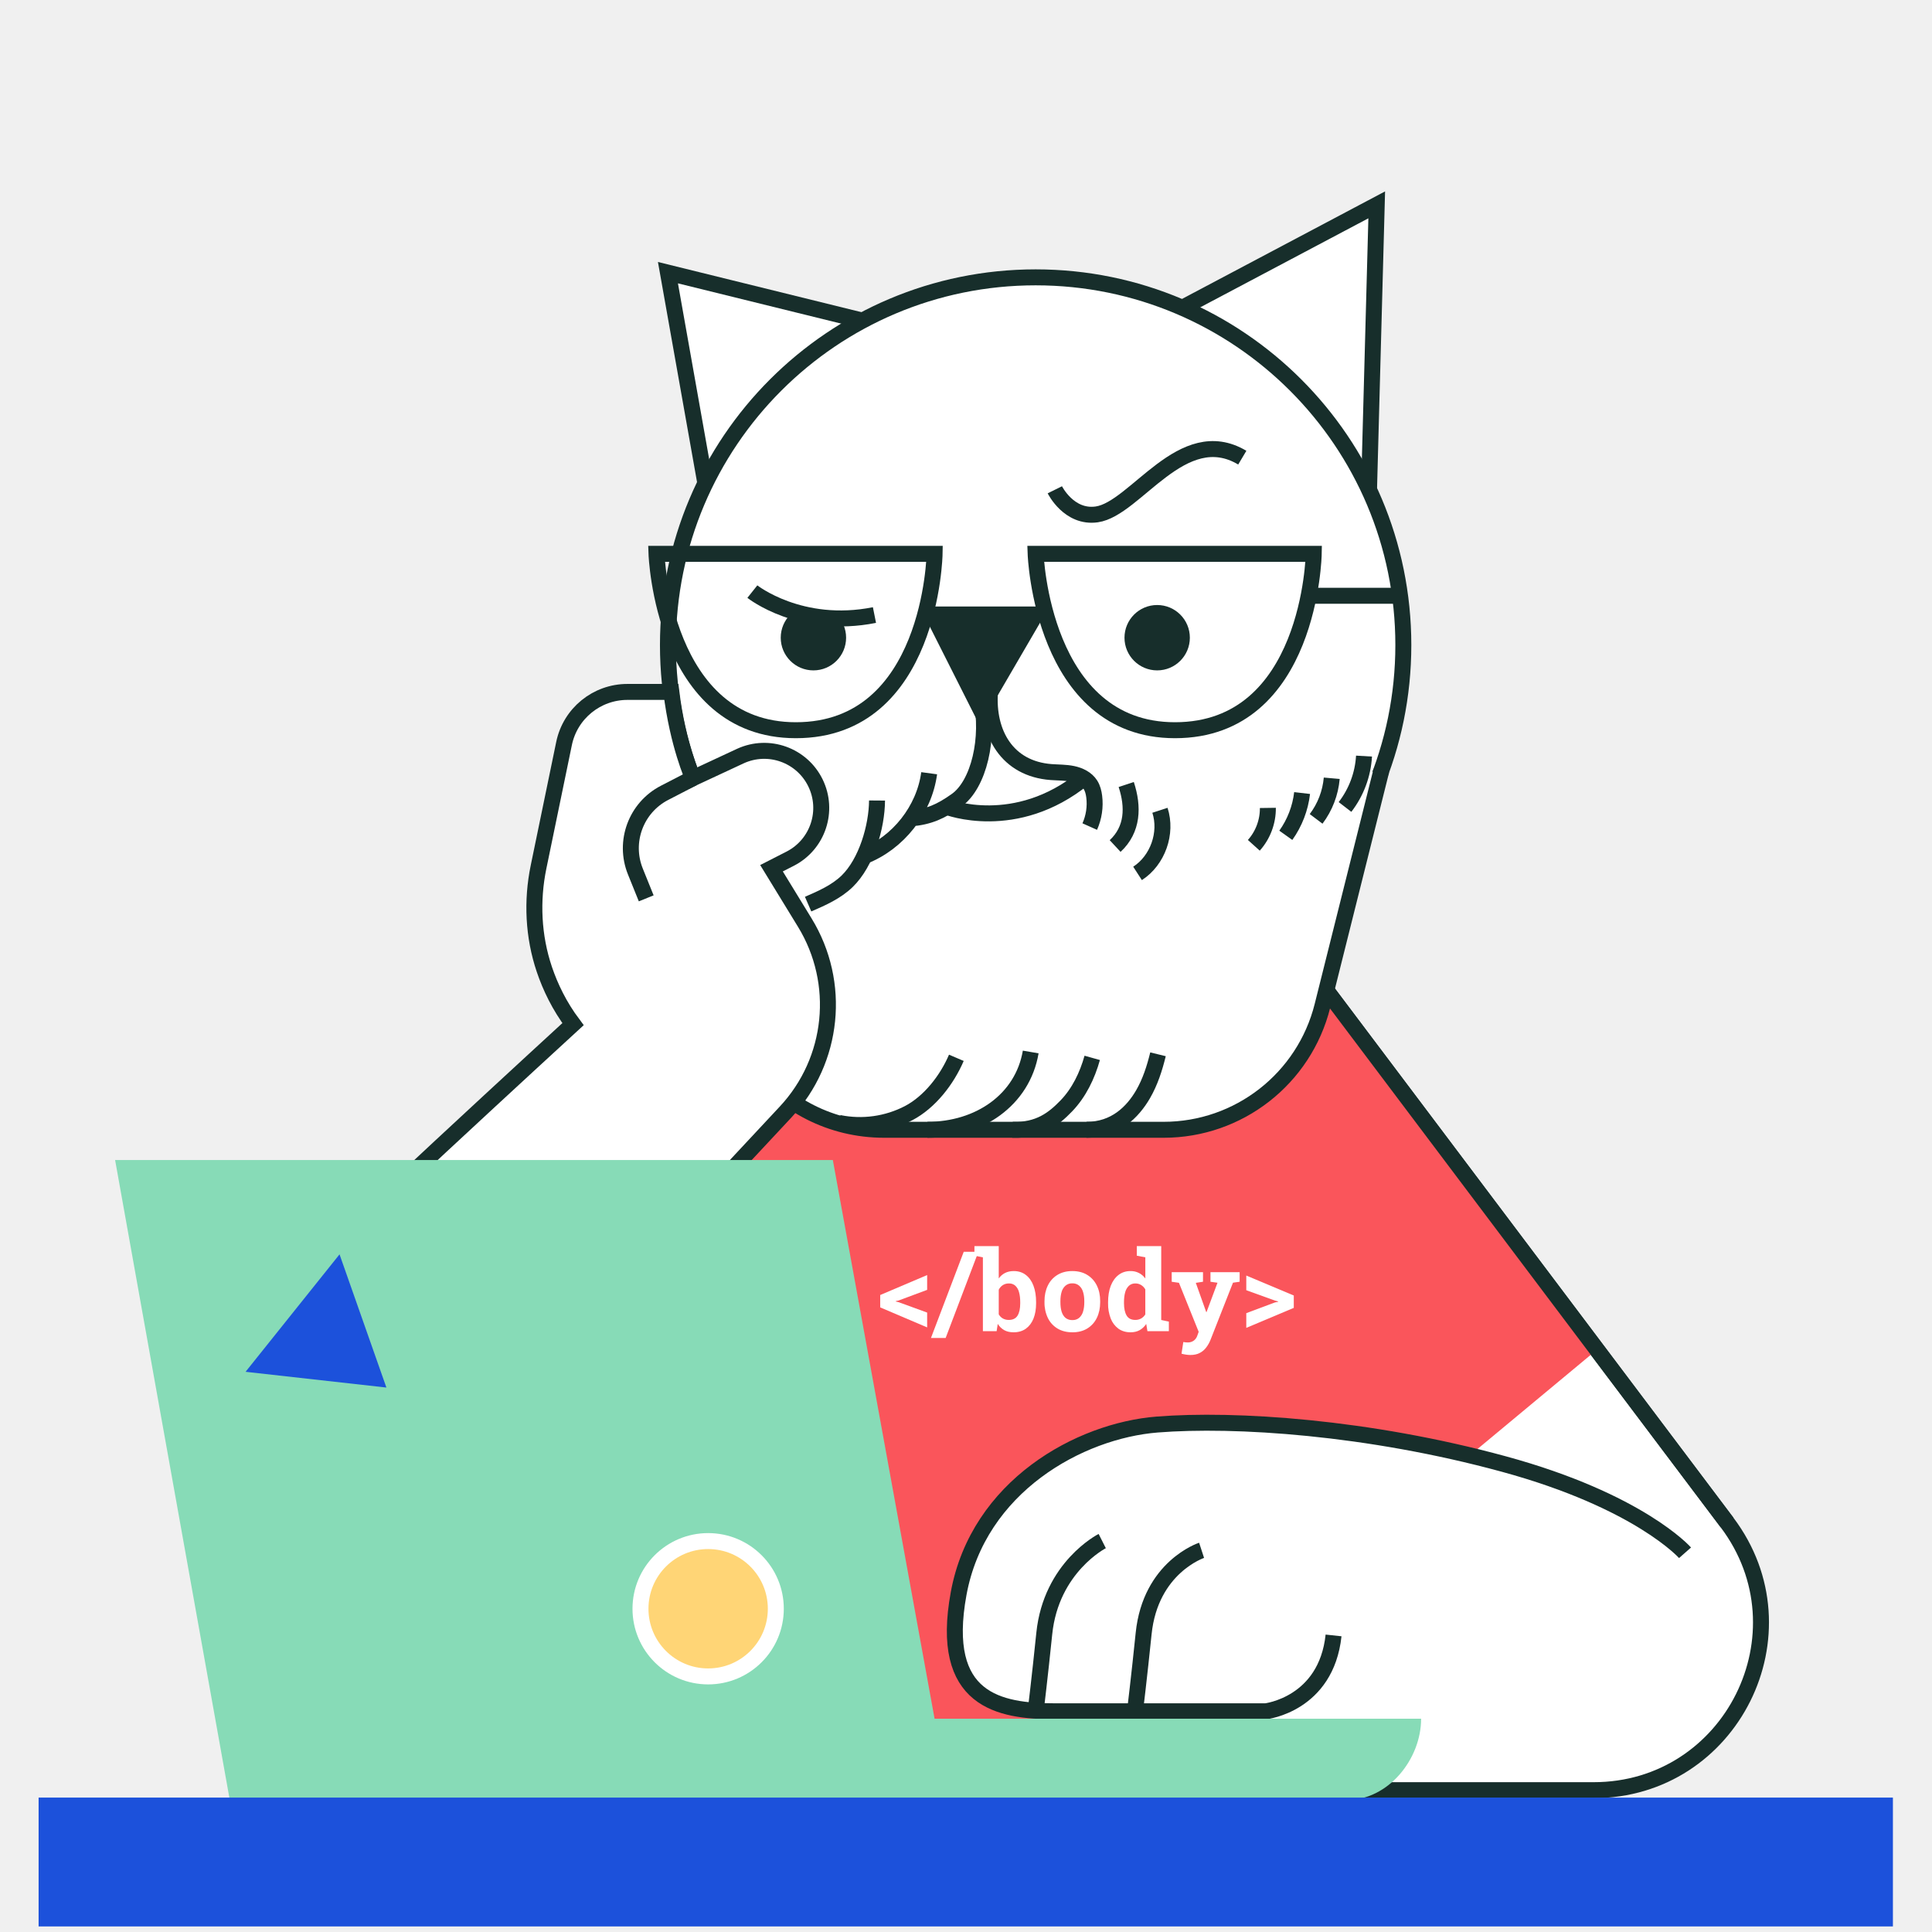
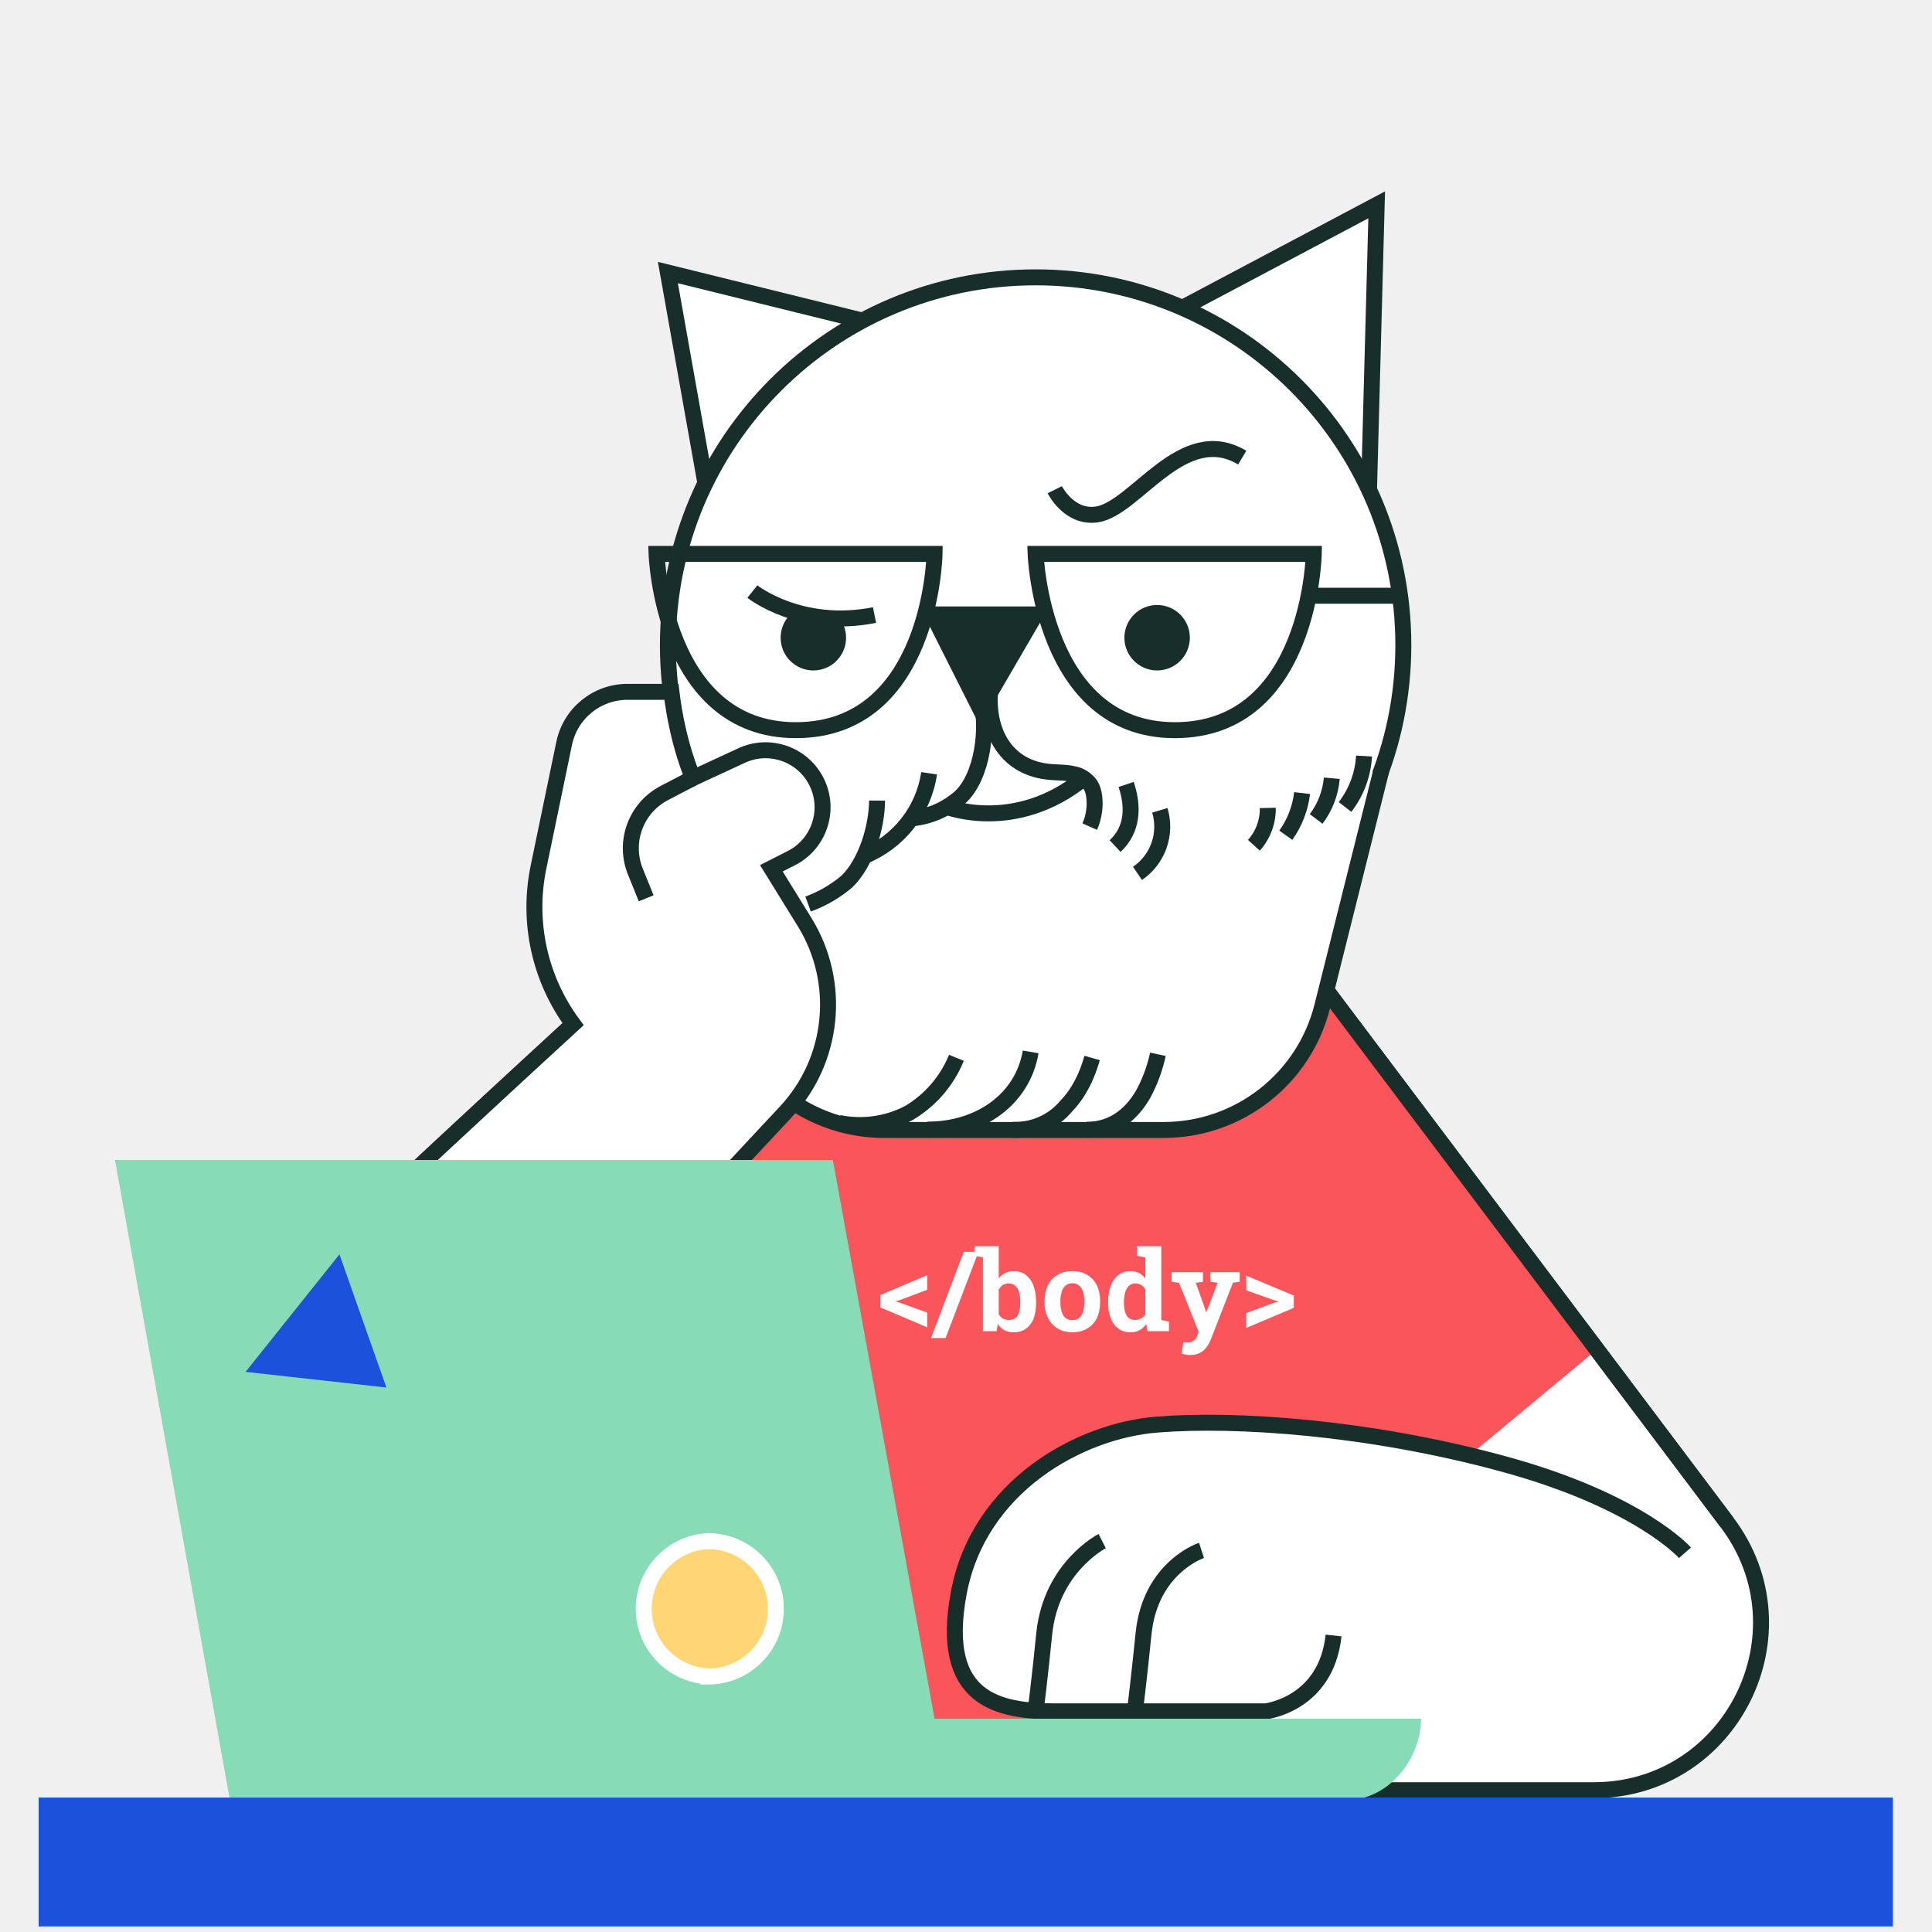
<svg xmlns="http://www.w3.org/2000/svg" width="121" height="121" fill="none">
-   <path d="M44.09 74.234l8.9-14.83 27.145-1.274 28.031 37.227c5.193 6.897.272 16.76-8.36 16.76h-58.69l2.974-37.883z" fill="#fff" stroke="#172E2B" stroke-miterlimit="10" />
-   <path d="M50.576 63.427s5.987 6.713 15.642 6.095c9.655-.618 15.758-5.447 16.839-7.512l16.958 22.521-28.081 23.343H48.222l-4.132-33.64 6.486-10.807z" fill="#FA555B" />
-   <path d="M105.533 97.25s-2.858-3.243-11.354-5.56c-8.496-2.317-16.84-2.858-21.706-2.472-4.864.386-11.198 3.862-12.434 10.582-1.235 6.719 2.55 7.377 6.025 7.377h13.208s3.784-.426 4.248-4.751" fill="#fff" />
-   <path d="M105.533 97.25s-2.858-3.243-11.354-5.56c-8.496-2.317-16.84-2.858-21.706-2.472-4.864.386-11.198 3.862-12.434 10.582-1.235 6.719 2.55 7.377 6.025 7.377h13.208s3.784-.426 4.248-4.751" stroke="#172E2B" stroke-miterlimit="10" />
-   <path d="M75.255 97.096s-3.203 1.045-3.63 5.216c-.276 2.702-.54 4.865-.54 4.865M69.032 96.516s-3.203 1.624-3.63 5.795c-.276 2.702-.54 4.865-.54 4.865M80.135 58.13l28.031 37.227M44.09 74.234l8.9-14.83" stroke="#172E2B" stroke-miterlimit="10" />
-   <path d="M44.176 30.267l-2.343-13.19 12.181 3.004" fill="#fff" />
-   <path d="M44.176 30.267l-2.343-13.19 12.181 3.004" stroke="#172E2B" stroke-miterlimit="10" />
-   <path d="M74.047 19.277l12.176-6.447-.482 17.846" fill="#fff" />
-   <path d="M74.047 19.277l12.176-6.447-.482 17.846" stroke="#172E2B" stroke-miterlimit="10" />
-   <path d="M64.861 63.427c12.718 0 23.029-10.31 23.029-23.028 0-12.719-10.31-23.029-23.029-23.029-12.718 0-23.028 10.31-23.028 23.029 0 12.718 10.31 23.028 23.028 23.028z" fill="#fff" stroke="#172E2B" stroke-miterlimit="10" />
-   <path d="M41.116 34.688h17.417s-.193 11.045-8.69 11.045c-8.341 0-8.727-11.045-8.727-11.045zM64.861 34.688h17.417s-.193 11.045-8.689 11.045c-8.341 0-8.728-11.045-8.728-11.045z" stroke="#172E2B" stroke-miterlimit="10" />
-   <path d="M72.473 41.986a2.047 2.047 0 100-4.094 2.047 2.047 0 000 4.094zM50.944 41.986a2.047 2.047 0 100-4.094 2.047 2.047 0 000 4.094z" fill="#172E2B" />
-   <path d="M47.12 37.052s3.012 2.394 7.647 1.468l-7.647-1.468z" fill="#fff" />
-   <path d="M47.12 37.052s3.012 2.394 7.647 1.468" stroke="#172E2B" stroke-miterlimit="10" />
-   <path d="M58.41 38.484h6.451l-3.458 5.936-2.993-5.936z" fill="#172E2B" stroke="#172E2B" stroke-miterlimit="10" />
-   <path d="M81.962 37.314h5.722M66.064 30.675s.882 1.79 2.626 1.541c2.433-.347 5.356-5.792 9.114-3.553" stroke="#172E2B" stroke-miterlimit="10" />
-   <path d="M86.512 48.263l-3.688 14.732a10.254 10.254 0 01-9.947 7.763H55.376c-6.733 0-11.64-6.379-9.91-12.886l1.131-4.261" fill="#fff" />
-   <path d="M86.512 48.263l-3.688 14.732a10.254 10.254 0 01-9.947 7.763H55.376c-6.733 0-11.64-6.379-9.91-12.886l1.131-4.261" stroke="#172E2B" stroke-miterlimit="10" />
-   <path d="M52.54 70.328a6.62 6.62 0 004.364-.611c1.327-.694 2.403-2.09 2.992-3.467M58.083 70.758c3.235 0 5.958-1.864 6.47-4.873M63.412 70.758c1.648.055 2.575-.67 3.373-1.498.797-.829 1.31-1.898 1.62-3.006M68.046 70.758c1.796.003 2.897-1.114 3.541-2.222.45-.774.725-1.637.938-2.506M61.445 43.725c.539 2.472-.131 5.41-1.55 6.41-.97.686-1.704 1.026-2.888 1.124M58.193 48.427c-.309 2.294-1.937 4.363-4.094 5.203" stroke="#172E2B" stroke-miterlimit="10" />
-   <path d="M54.928 50.136c-.012 1.645-.664 3.886-1.873 5.059-.681.66-1.572 1.052-2.443 1.43M68.25 51.768c.261-.584.36-1.24.28-1.875-.032-.26-.096-.522-.236-.743-.242-.379-.68-.592-1.12-.683-.44-.091-.895-.08-1.343-.113-2.75-.206-4.013-2.422-3.83-5.019M70.535 49.134c.461 1.4.42 2.816-.694 3.852M72.647 50.748c.466 1.43-.14 3.137-1.403 3.953M78.526 52.941c.571-.634.891-1.488.879-2.342M80.53 52.315a5.702 5.702 0 001.02-2.647M82.428 51.286a4.952 4.952 0 00.978-2.544M84.238 50.54a5.774 5.774 0 001.19-3.186M59.319 50.54s4.279 1.67 8.558-1.798" stroke="#172E2B" stroke-miterlimit="10" />
-   <path d="M58.067 83.134l-2.94-1.253v-.775l2.94-1.25v.928l-1.782.663-.185.044v.02l.185.045 1.782.65v.928zM58.306 83.796l2.053-5.399h.918l-2.052 5.4h-.919z" fill="#fff" />
-   <path d="M63.48 83.441c-.228 0-.423-.044-.584-.133a1.154 1.154 0 01-.407-.393l-.071.455h-.86v-4.624l-.53-.103v-.6h1.523v2.024c.107-.148.238-.261.393-.341.157-.08.339-.12.546-.12.298 0 .55.081.758.243.21.16.369.385.478.676.11.291.164.634.164 1.028v.072c0 .366-.055.686-.164.96-.11.27-.269.48-.478.631-.21.15-.466.225-.768.225zm-.3-.775c.254 0 .438-.09.549-.27.112-.182.167-.439.167-.771v-.072c0-.241-.025-.449-.075-.622a.83.83 0 00-.229-.406.567.567 0 00-.402-.143.686.686 0 00-.386.105.737.737 0 00-.253.287v1.544c.068.114.155.2.26.26a.75.75 0 00.368.088zM67.164 83.441c-.364 0-.677-.08-.939-.239a1.569 1.569 0 01-.6-.662 2.207 2.207 0 01-.209-.98v-.072c0-.367.07-.69.208-.973a1.57 1.57 0 01.598-.666c.262-.162.574-.243.936-.243.366 0 .68.081.939.243.26.16.458.38.597.662.14.283.209.608.209.977v.072c0 .368-.07.695-.209.98a1.576 1.576 0 01-.597.662c-.26.16-.57.24-.933.24zm0-.765a.63.63 0 00.424-.14.822.822 0 00.242-.389c.053-.168.079-.364.079-.587v-.072c0-.219-.026-.41-.079-.577a.81.81 0 00-.246-.393.624.624 0 00-.426-.143.628.628 0 00-.424.143.809.809 0 00-.246.393c-.05.166-.075.358-.075.577v.072c0 .223.025.419.075.587.053.169.135.3.246.393a.658.658 0 00.43.136zM70.805 83.441c-.294 0-.547-.075-.758-.225a1.443 1.443 0 01-.482-.635 2.516 2.516 0 01-.167-.956v-.072c0-.39.056-.73.167-1.021.114-.292.276-.518.485-.68.21-.164.46-.246.751-.246a1.11 1.11 0 01.93.465v-1.325l-.534-.103v-.6h1.53v4.627l.478.102v.598h-1.342l-.075-.451c-.116.17-.255.3-.416.39-.16.088-.349.132-.567.132zm.297-.775a.73.73 0 00.365-.089.743.743 0 00.263-.256v-1.567a.75.75 0 00-.26-.273.665.665 0 00-.361-.1.576.576 0 00-.41.15.876.876 0 00-.232.41c-.048.176-.072.38-.072.612v.072c0 .323.055.578.164.765.11.184.29.276.543.276zM74.547 84.862a1.73 1.73 0 01-.276-.024 2.007 2.007 0 01-.273-.058l.112-.73a1.583 1.583 0 00.28.027.621.621 0 00.373-.113.636.636 0 00.228-.325l.082-.228-1.236-3.07-.454-.065v-.601h1.96v.6l-.45.069.58 1.629.072.201h.02l.686-1.837-.44-.061v-.601h1.827v.6l-.417.059-1.41 3.585a2 2 0 01-.263.468 1.162 1.162 0 01-.403.345c-.162.087-.36.13-.598.13zM78.054 83.165v-.922l1.79-.67.208-.044v-.02l-.208-.058-1.79-.646v-.919l2.975 1.25v.776l-2.975 1.253z" fill="#fff" />
-   <path d="M39.88 79.635l9.327-9.996a9.844 9.844 0 001.197-11.855l-2.085-3.407 1.19-.608a3.573 3.573 0 00-3.133-6.42L43.4 48.735s-.947-2.078-1.355-5.4h-2.75a4.053 4.053 0 00-3.97 3.234l-1.594 7.718c-.441 2.136-.336 4.356.36 6.422.374 1.106.941 2.292 1.797 3.433 0 0-16.624 15.244-16.4 15.457.32.304 22.978.003 20.39.036z" fill="#fff" stroke="#172E2B" stroke-miterlimit="10" />
-   <path d="M43.401 48.735l-1.78.92a3.902 3.902 0 00-1.828 4.926l.679 1.682" stroke="#172E2B" stroke-miterlimit="10" />
-   <path d="M14.392 112.737L7.209 72.651H52.16l6.372 34.989h30.471c0 2.542-2.052 5.072-4.593 5.089l-70.02.008z" fill="#87DBB7" />
-   <path d="M44.35 104.993a4.238 4.238 0 10.002-8.476 4.238 4.238 0 00-.002 8.476z" fill="#FFD576" stroke="#fff" stroke-miterlimit="10" />
-   <path d="M15.38 85.915l5.885-7.356 2.935 8.342-8.82-.986zM118.552 112.582H2.418v8.069h116.134v-8.069z" fill="#1C51DB" />
+   <path d="m44.09 74.23 8.9-14.83 27.14-1.27 28.04 37.23c5.19 6.9.27 16.76-8.36 16.76H41.1l2.98-37.89z" fill="#fff" stroke="#172E2B" stroke-miterlimit="10" />
+   <path d="M50.58 63.43s5.98 6.71 15.64 6.1c9.65-.63 15.76-5.45 16.84-7.52L100 84.53l-28.08 23.34h-23.7l-4.14-33.64 6.49-10.8z" fill="#FA555B" />
+   <path d="M105.53 97.25s-2.85-3.24-11.35-5.56c-8.5-2.32-16.84-2.86-21.7-2.47-4.87.38-11.2 3.86-12.44 10.58-1.24 6.72 2.55 7.38 6.02 7.38h13.21s3.79-.43 4.25-4.75" fill="#fff" />
+   <path d="M105.53 97.25s-2.85-3.24-11.35-5.56c-8.5-2.32-16.84-2.86-21.7-2.47-4.87.38-11.2 3.86-12.44 10.58-1.24 6.72 2.55 7.38 6.02 7.38h13.21s3.79-.43 4.25-4.75" stroke="#172E2B" stroke-miterlimit="10" />
+   <path d="M75.25 97.1s-3.2 1.04-3.63 5.21c-.27 2.7-.54 4.87-.54 4.87m-2.05-10.66s-3.2 1.62-3.63 5.8c-.27 2.7-.54 4.86-.54 4.86m15.28-49.05 28.03 37.23M44.09 74.23l8.9-14.83" stroke="#172E2B" stroke-miterlimit="10" />
+   <path d="m44.18 30.27-2.35-13.2 12.18 3.01" fill="#fff" />
+   <path d="m44.18 30.27-2.35-13.2 12.18 3.01" stroke="#172E2B" stroke-miterlimit="10" />
+   <path d="m74.05 19.28 12.17-6.45-.48 17.85" fill="#fff" />
+   <path d="m74.05 19.28 12.17-6.45-.48 17.85" stroke="#172E2B" stroke-miterlimit="10" />
+   <path d="M64.86 63.43a23.03 23.03 0 1 0 0-46.06 23.03 23.03 0 0 0 0 46.06z" fill="#fff" stroke="#172E2B" stroke-miterlimit="10" />
+   <path d="M41.12 34.69h17.41s-.19 11.04-8.69 11.04c-8.34 0-8.72-11.04-8.72-11.04zm23.74 0h17.42s-.2 11.04-8.7 11.04c-8.33 0-8.72-11.04-8.72-11.04z" stroke="#172E2B" stroke-miterlimit="10" />
+   <path d="M72.47 41.99a2.05 2.05 0 1 0 0-4.1 2.05 2.05 0 0 0 0 4.1zm-21.53 0a2.05 2.05 0 1 0 0-4.1 2.05 2.05 0 0 0 0 4.1z" fill="#172E2B" />
+   <path d="M47.12 37.05s3.01 2.4 7.65 1.47l-7.65-1.47z" fill="#fff" />
+   <path d="M47.12 37.05s3.01 2.4 7.65 1.47" stroke="#172E2B" stroke-miterlimit="10" />
+   <path d="M58.41 38.48h6.45l-3.46 5.94-2.99-5.94z" fill="#172E2B" stroke="#172E2B" stroke-miterlimit="10" />
+   <path d="M81.96 37.31h5.72m-21.62-6.64s.89 1.8 2.63 1.55c2.43-.35 5.36-5.8 9.11-3.56" stroke="#172E2B" stroke-miterlimit="10" />
+   <path d="M86.51 48.26 82.82 63a10.25 10.25 0 0 1-9.94 7.77h-17.5a10.25 10.25 0 0 1-9.91-12.89l1.13-4.26" fill="#fff" />
+   <path d="M86.51 48.26 82.82 63a10.25 10.25 0 0 1-9.94 7.77h-17.5a10.25 10.25 0 0 1-9.91-12.89l1.13-4.26" stroke="#172E2B" stroke-miterlimit="10" />
+   <path d="M52.54 70.33a6.62 6.62 0 0 0 4.36-.61 7.14 7.14 0 0 0 3-3.47m-1.82 4.5c3.24 0 5.96-1.86 6.47-4.87m-1.14 4.88a4.16 4.16 0 0 0 3.38-1.5c.8-.83 1.3-1.9 1.61-3m-.35 4.5c1.8 0 2.9-1.12 3.54-2.22a9.4 9.4 0 0 0 .93-2.51m-11.07-22.3c.53 2.47-.14 5.4-1.56 6.4a5.23 5.23 0 0 1-2.88 1.13m1.18-2.83a6.65 6.65 0 0 1-4.1 5.2" stroke="#172E2B" stroke-miterlimit="10" />
+   <path d="M54.93 50.14c-.01 1.64-.67 3.88-1.88 5.06a7.93 7.93 0 0 1-2.44 1.42m17.64-4.85c.26-.59.36-1.24.28-1.88-.03-.26-.1-.52-.24-.74a1.7 1.7 0 0 0-1.12-.68c-.44-.1-.9-.08-1.34-.12-2.75-.2-4.01-2.42-3.83-5.02m8.53 5.8c.47 1.4.42 2.82-.69 3.86m2.8-2.24a3.54 3.54 0 0 1-1.4 3.95m7.29-1.76c.57-.63.89-1.49.87-2.34m1.13 1.71a5.7 5.7 0 0 0 1.02-2.64m.88 1.62a4.95 4.95 0 0 0 .98-2.55m.83 1.8a5.77 5.77 0 0 0 1.19-3.19m-26.11 3.19s4.28 1.67 8.56-1.8" stroke="#172E2B" stroke-miterlimit="10" />
+   <path d="m58.07 83.13-2.94-1.25v-.77l2.94-1.25v.92l-1.79.67-.18.04v.02l.18.05 1.79.65v.92zm.24.67 2.05-5.4h.92l-2.06 5.4h-.91z" fill="#fff" />
+   <path d="M63.48 83.44a1.2 1.2 0 0 1-.58-.13 1.15 1.15 0 0 1-.41-.4l-.07.46h-.86v-4.62l-.53-.1v-.6h1.52v2.02a1.1 1.1 0 0 1 .94-.46c.3 0 .55.08.76.24.2.16.37.38.48.68.1.29.16.63.16 1.02v.08c0 .36-.06.68-.16.96a1.4 1.4 0 0 1-.48.63 1.3 1.3 0 0 1-.77.22zm-.3-.77c.25 0 .44-.1.55-.27.11-.19.17-.44.17-.78v-.07c0-.24-.03-.45-.08-.62a.83.83 0 0 0-.23-.4.57.57 0 0 0-.4-.15.69.69 0 0 0-.39.1.74.74 0 0 0-.25.3v1.54c.07.11.16.2.26.26a.75.75 0 0 0 .37.09zm3.98.77c-.36 0-.67-.08-.93-.24a1.57 1.57 0 0 1-.6-.66 2.2 2.2 0 0 1-.21-.98v-.07c0-.37.07-.7.2-.98a1.57 1.57 0 0 1 .6-.66c.26-.16.58-.24.94-.24s.68.08.94.24c.26.16.46.38.6.66.13.28.2.6.2.98v.07c0 .37-.07.7-.2.98a1.58 1.58 0 0 1-.6.66c-.26.16-.57.24-.94.24zm0-.76a.63.63 0 0 0 .43-.14.82.82 0 0 0 .24-.4c.05-.16.08-.36.08-.58v-.07c0-.22-.03-.41-.08-.58a.81.81 0 0 0-.25-.4.62.62 0 0 0-.42-.14.63.63 0 0 0-.43.15.8.8 0 0 0-.24.4 2 2 0 0 0-.08.57v.07c0 .22.03.42.08.59.05.17.13.3.24.39a.66.66 0 0 0 .43.14zm3.65.76c-.3 0-.55-.07-.76-.22a1.44 1.44 0 0 1-.48-.64 2.52 2.52 0 0 1-.17-.95v-.08c0-.39.05-.73.17-1.02.1-.29.27-.52.48-.68.21-.16.46-.24.75-.24a1.11 1.11 0 0 1 .93.46v-1.32l-.53-.1v-.6h1.53v4.62l.48.1v.6h-1.35l-.07-.45c-.12.17-.26.3-.42.39-.16.09-.35.13-.56.13zm.3-.77a.73.73 0 0 0 .36-.1.74.74 0 0 0 .26-.25v-1.57a.75.75 0 0 0-.26-.27.67.67 0 0 0-.36-.1.58.58 0 0 0-.41.15.88.88 0 0 0-.23.41c-.05.18-.08.38-.08.61v.08c0 .32.06.57.17.76.1.18.29.28.54.28zm3.44 2.2a1.73 1.73 0 0 1-.28-.03 2 2 0 0 1-.27-.06l.11-.73a1.58 1.58 0 0 0 .28.03.62.62 0 0 0 .37-.12.64.64 0 0 0 .23-.32l.08-.23-1.23-3.07-.46-.06v-.6h1.96v.6l-.45.06.58 1.63.07.2h.02l.7-1.83-.45-.06v-.6h1.83v.6l-.42.05-1.4 3.59a2 2 0 0 1-.27.47 1.16 1.16 0 0 1-.4.34c-.17.09-.37.13-.6.13zm3.5-1.7v-.93l1.8-.67.2-.04v-.02l-.2-.06-1.8-.64v-.92l2.98 1.25v.77l-2.98 1.26z" fill="#fff" />
+   <path d="m39.88 79.64 9.33-10a9.84 9.84 0 0 0 1.2-11.86l-2.1-3.4 1.2-.61a3.57 3.57 0 0 0-3.13-6.42l-2.98 1.38s-.95-2.07-1.35-5.4H39.3a4.05 4.05 0 0 0-3.97 3.24l-1.6 7.72a12.32 12.32 0 0 0 2.16 9.85S19.26 79.4 19.49 79.6c.32.3 22.98 0 20.39.03z" fill="#fff" stroke="#172E2B" stroke-miterlimit="10" />
+   <path d="m43.4 48.73-1.78.93a3.9 3.9 0 0 0-1.83 4.92l.68 1.68" stroke="#172E2B" stroke-miterlimit="10" />
+   <path d="M14.4 112.74 7.2 72.65h44.96l6.37 34.99H89c0 2.54-2.05 5.07-4.59 5.09H14.39z" fill="#87DBB7" />
+   <path d="M44.35 105a4.24 4.24 0 1 0 0-8.48 4.24 4.24 0 0 0 0 8.47z" fill="#FFD576" stroke="#fff" stroke-miterlimit="10" />
+   <path d="m15.38 85.92 5.88-7.36 2.94 8.34-8.82-.98zm103.17 26.66H2.42v8.07h116.13v-8.07z" fill="#1C51DB" />
</svg>
